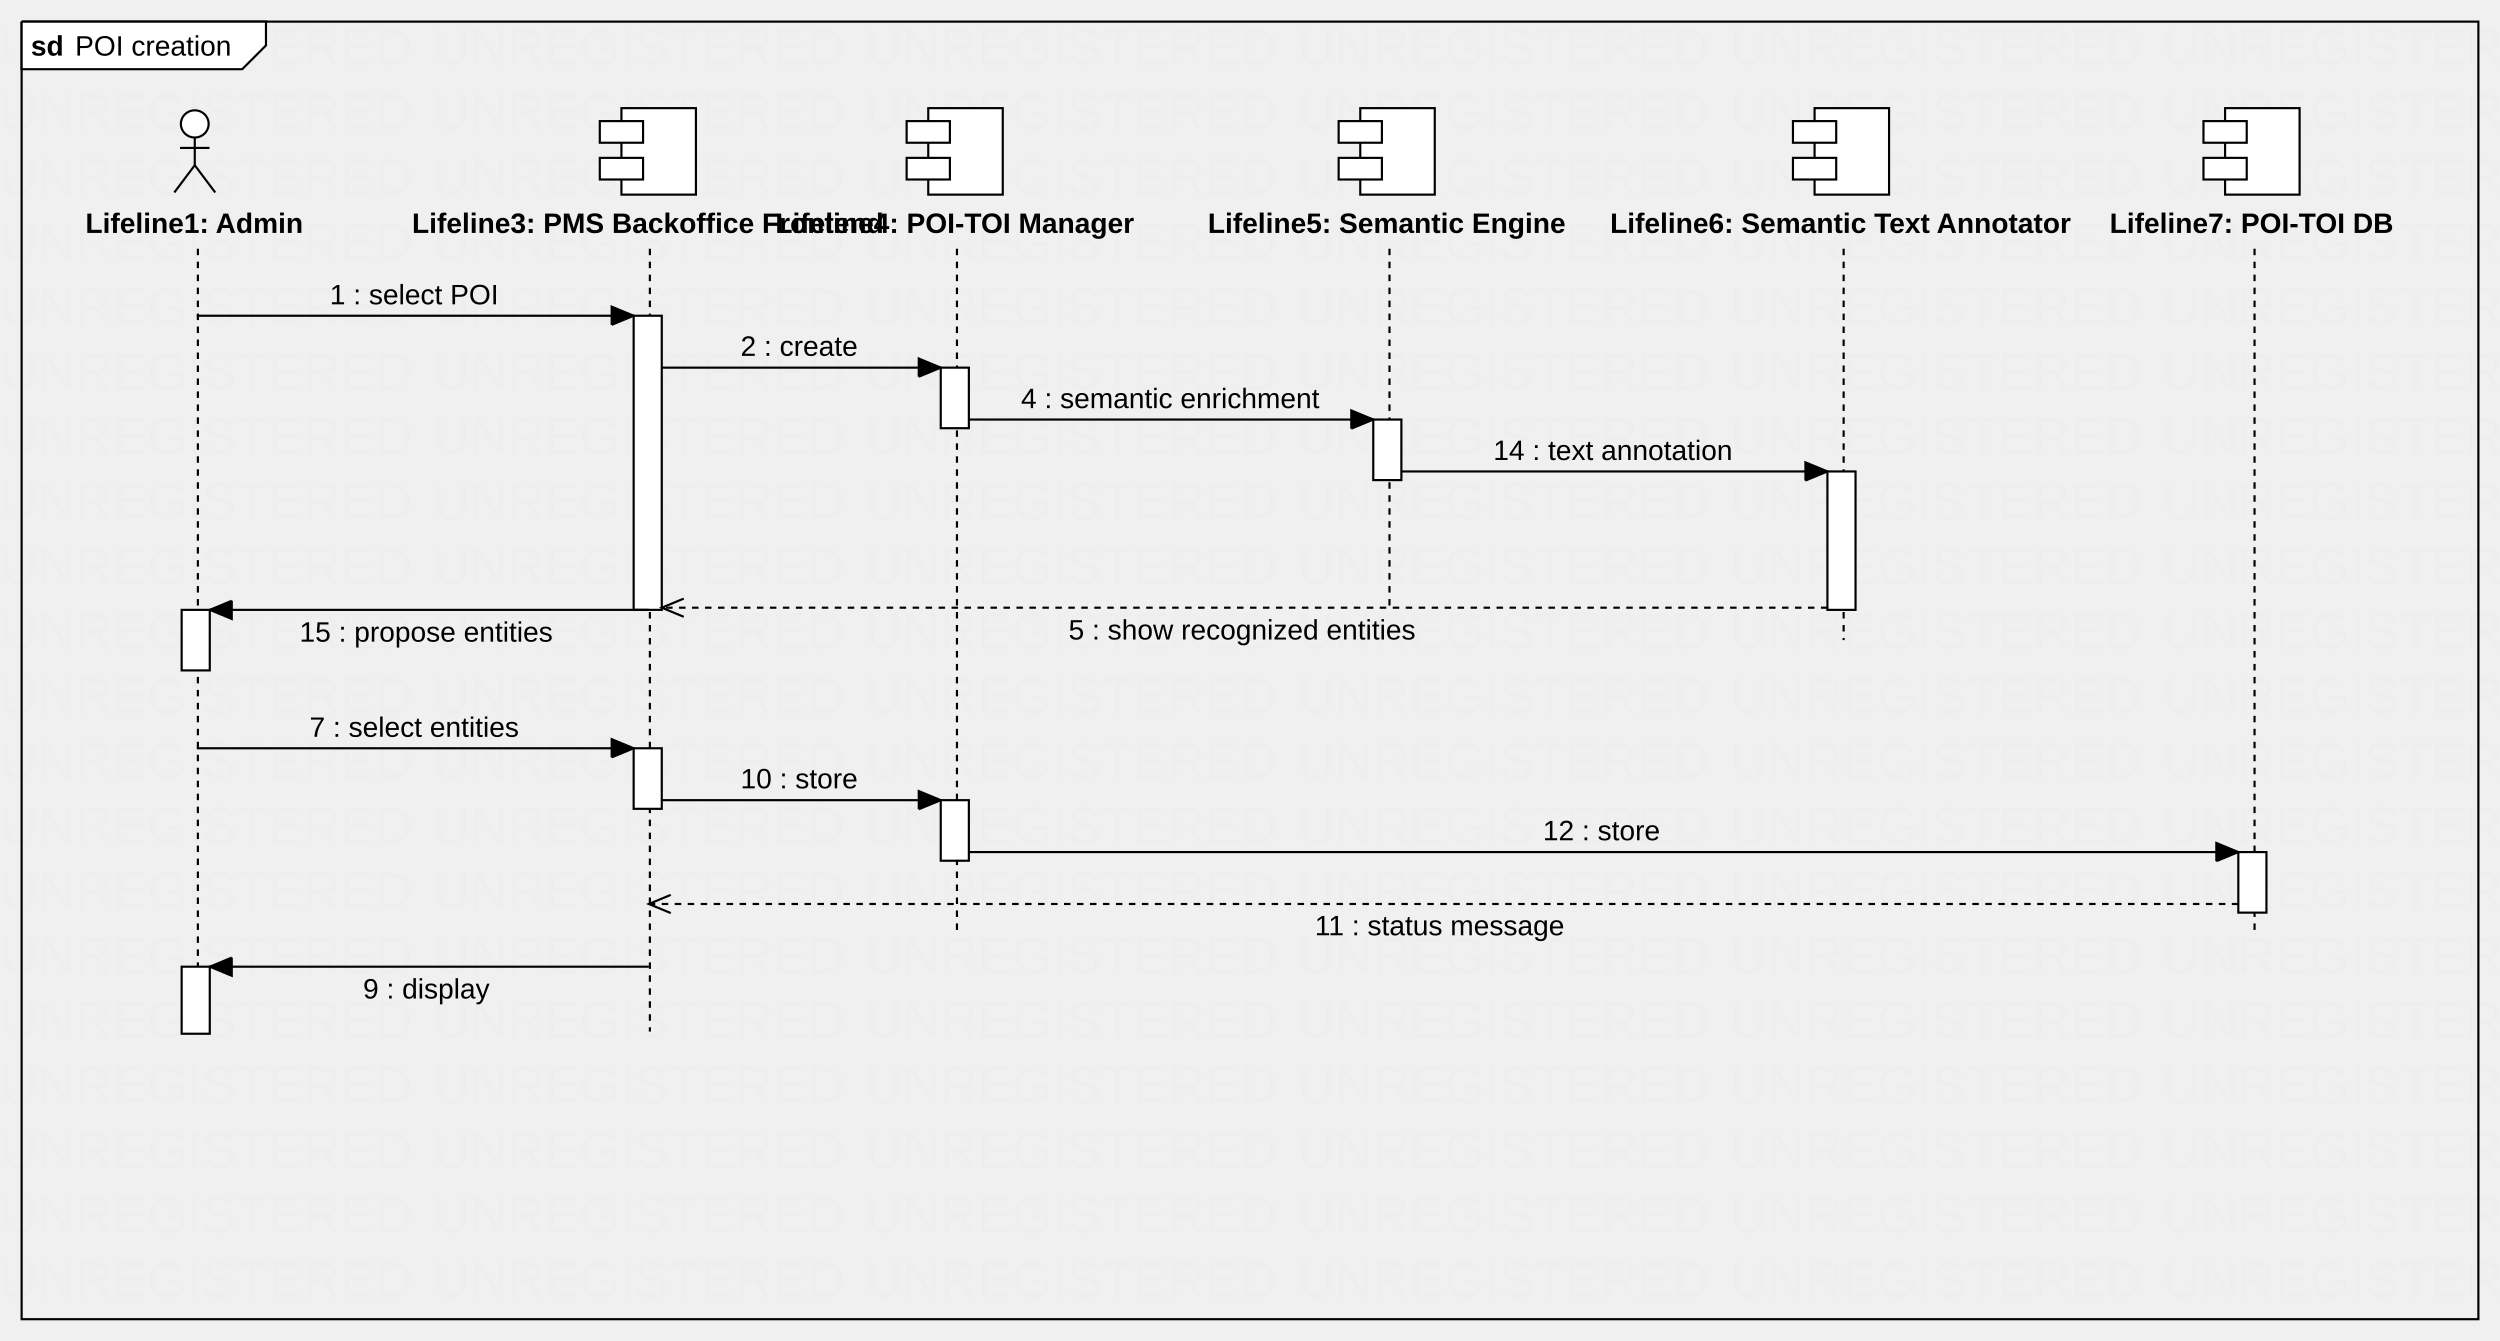
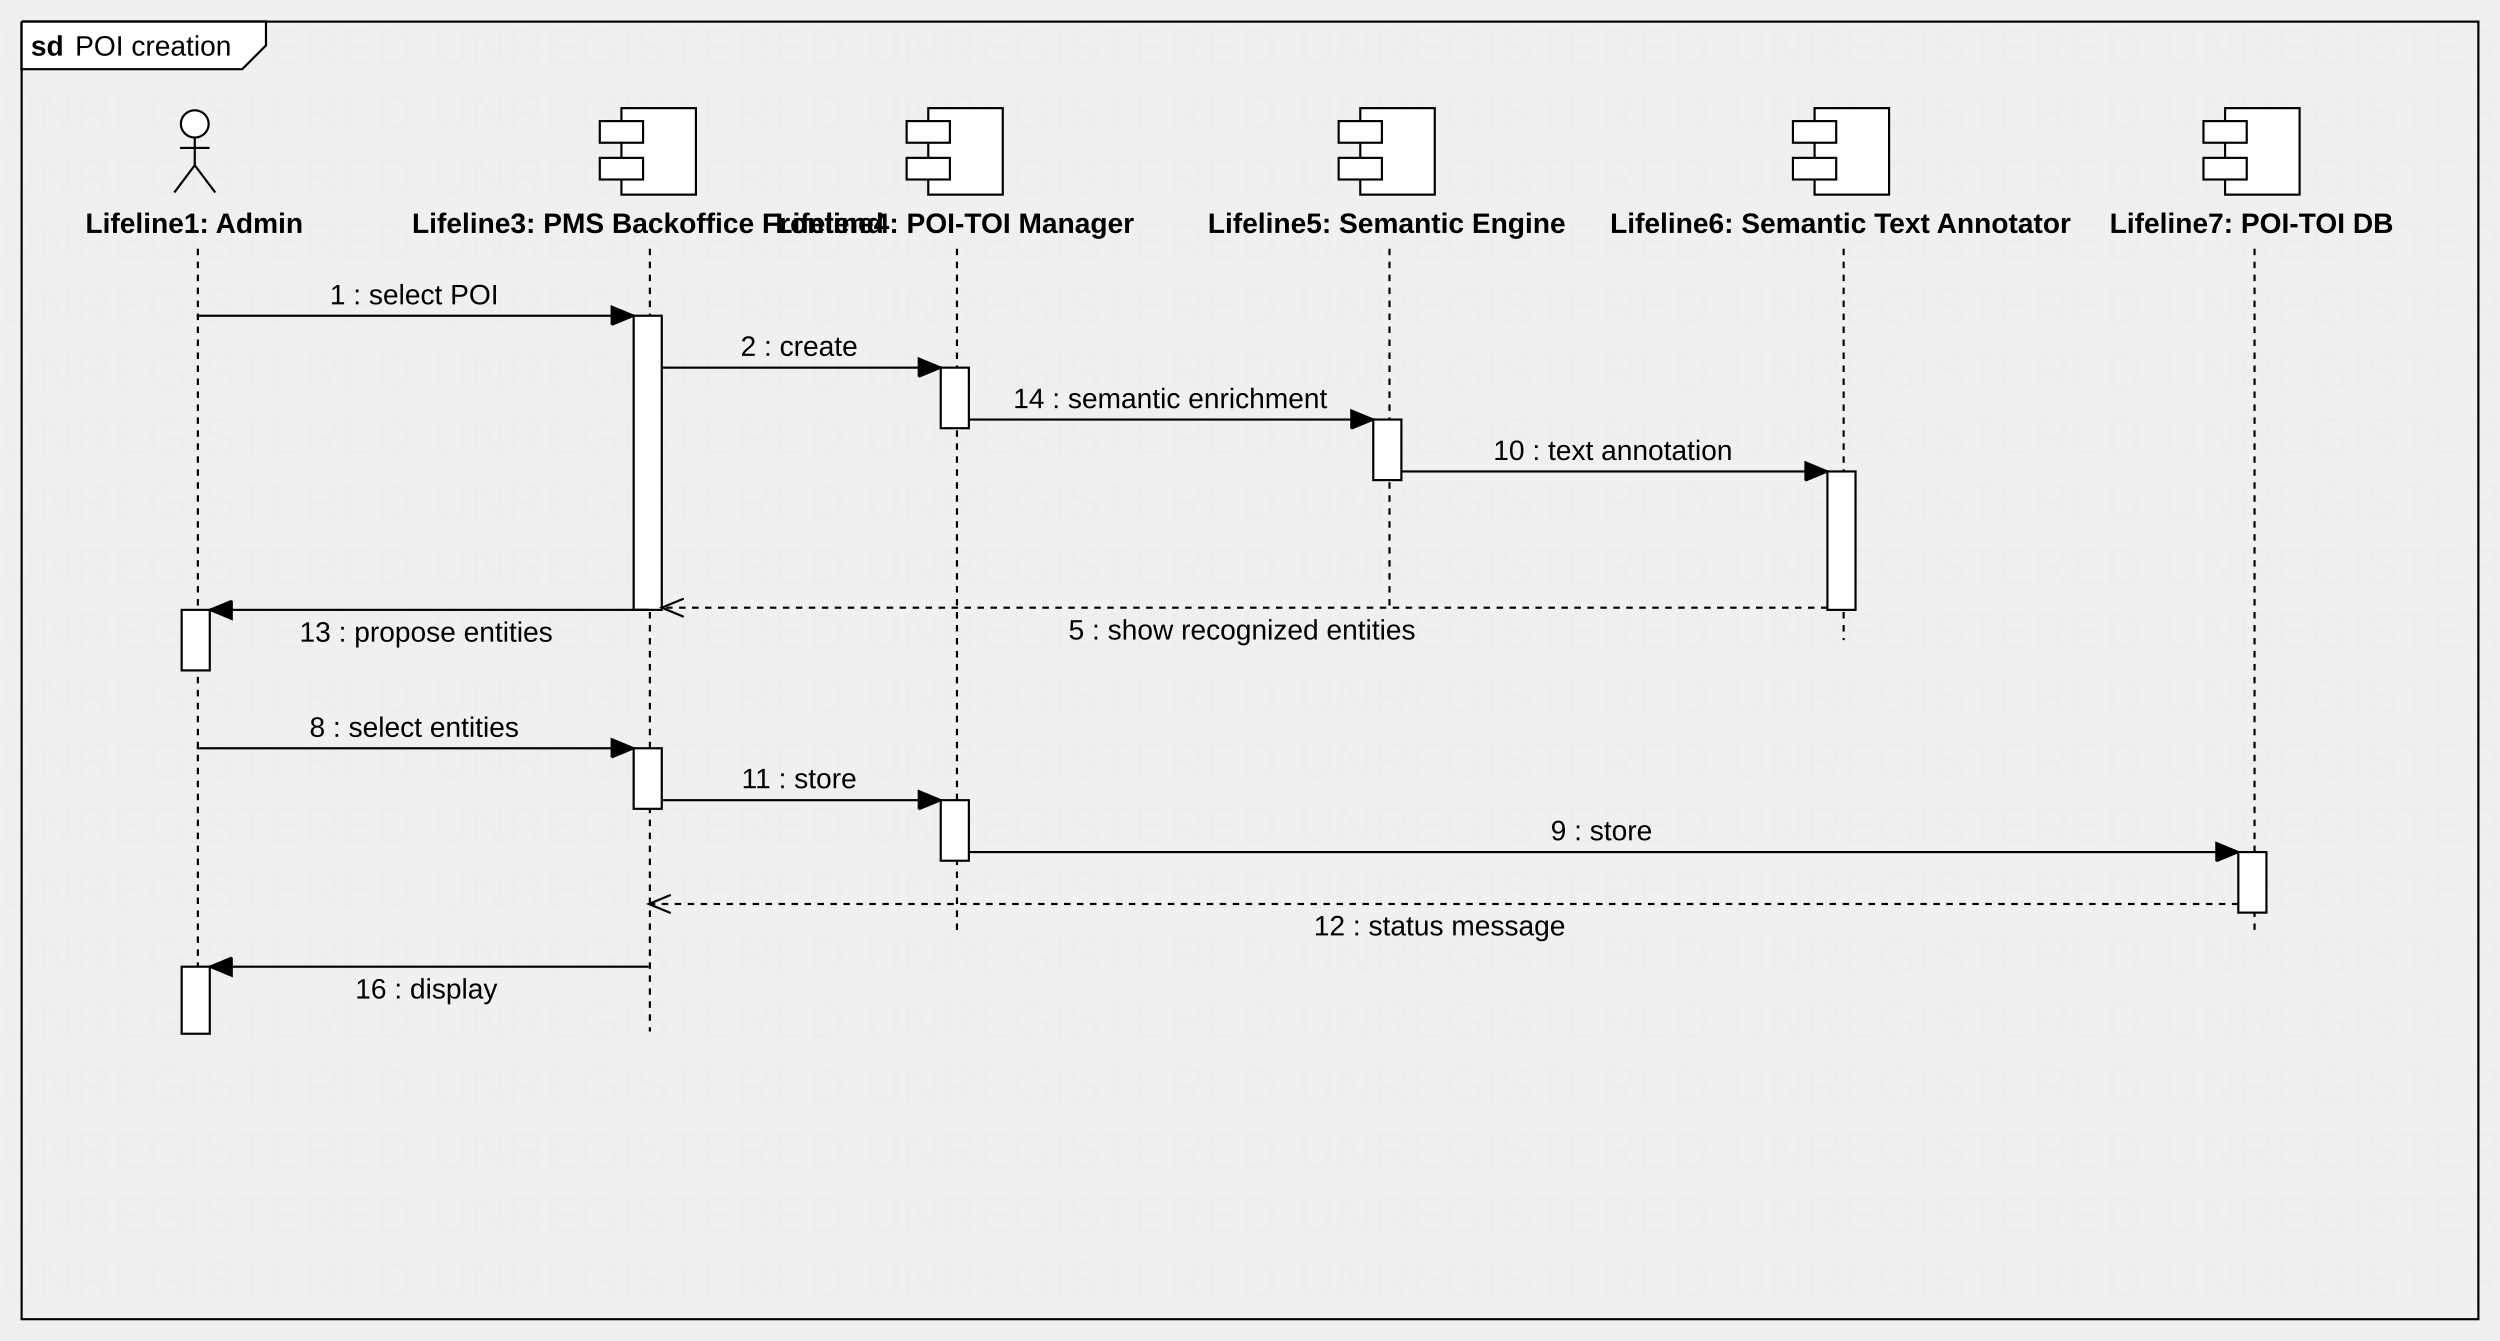
<svg xmlns="http://www.w3.org/2000/svg" version="1.1" width="1156" height="620">
  <defs />
  <g>
    <text fill="#eeeeee" stroke="none" font-family="Arial" font-size="24px" font-style="normal" font-weight="normal" text-decoration="none" x="0" y="0">UNREGISTERED</text>
    <text fill="#eeeeee" stroke="none" font-family="Arial" font-size="24px" font-style="normal" font-weight="normal" text-decoration="none" x="0" y="30">UNREGISTERED</text>
    <text fill="#eeeeee" stroke="none" font-family="Arial" font-size="24px" font-style="normal" font-weight="normal" text-decoration="none" x="0" y="60">UNREGISTERED</text>
    <text fill="#eeeeee" stroke="none" font-family="Arial" font-size="24px" font-style="normal" font-weight="normal" text-decoration="none" x="0" y="90">UNREGISTERED</text>
    <text fill="#eeeeee" stroke="none" font-family="Arial" font-size="24px" font-style="normal" font-weight="normal" text-decoration="none" x="0" y="120">UNREGISTERED</text>
    <text fill="#eeeeee" stroke="none" font-family="Arial" font-size="24px" font-style="normal" font-weight="normal" text-decoration="none" x="0" y="150">UNREGISTERED</text>
    <text fill="#eeeeee" stroke="none" font-family="Arial" font-size="24px" font-style="normal" font-weight="normal" text-decoration="none" x="0" y="180">UNREGISTERED</text>
    <text fill="#eeeeee" stroke="none" font-family="Arial" font-size="24px" font-style="normal" font-weight="normal" text-decoration="none" x="0" y="210">UNREGISTERED</text>
    <text fill="#eeeeee" stroke="none" font-family="Arial" font-size="24px" font-style="normal" font-weight="normal" text-decoration="none" x="0" y="240">UNREGISTERED</text>
    <text fill="#eeeeee" stroke="none" font-family="Arial" font-size="24px" font-style="normal" font-weight="normal" text-decoration="none" x="0" y="270">UNREGISTERED</text>
    <text fill="#eeeeee" stroke="none" font-family="Arial" font-size="24px" font-style="normal" font-weight="normal" text-decoration="none" x="0" y="300">UNREGISTERED</text>
    <text fill="#eeeeee" stroke="none" font-family="Arial" font-size="24px" font-style="normal" font-weight="normal" text-decoration="none" x="0" y="330">UNREGISTERED</text>
    <text fill="#eeeeee" stroke="none" font-family="Arial" font-size="24px" font-style="normal" font-weight="normal" text-decoration="none" x="0" y="360">UNREGISTERED</text>
    <text fill="#eeeeee" stroke="none" font-family="Arial" font-size="24px" font-style="normal" font-weight="normal" text-decoration="none" x="0" y="390">UNREGISTERED</text>
    <text fill="#eeeeee" stroke="none" font-family="Arial" font-size="24px" font-style="normal" font-weight="normal" text-decoration="none" x="0" y="420">UNREGISTERED</text>
    <text fill="#eeeeee" stroke="none" font-family="Arial" font-size="24px" font-style="normal" font-weight="normal" text-decoration="none" x="0" y="450">UNREGISTERED</text>
    <text fill="#eeeeee" stroke="none" font-family="Arial" font-size="24px" font-style="normal" font-weight="normal" text-decoration="none" x="0" y="480">UNREGISTERED</text>
    <text fill="#eeeeee" stroke="none" font-family="Arial" font-size="24px" font-style="normal" font-weight="normal" text-decoration="none" x="0" y="510">UNREGISTERED</text>
    <text fill="#eeeeee" stroke="none" font-family="Arial" font-size="24px" font-style="normal" font-weight="normal" text-decoration="none" x="0" y="540">UNREGISTERED</text>
    <text fill="#eeeeee" stroke="none" font-family="Arial" font-size="24px" font-style="normal" font-weight="normal" text-decoration="none" x="0" y="570">UNREGISTERED</text>
    <text fill="#eeeeee" stroke="none" font-family="Arial" font-size="24px" font-style="normal" font-weight="normal" text-decoration="none" x="0" y="600">UNREGISTERED</text>
    <text fill="#eeeeee" stroke="none" font-family="Arial" font-size="24px" font-style="normal" font-weight="normal" text-decoration="none" x="200" y="0">UNREGISTERED</text>
    <text fill="#eeeeee" stroke="none" font-family="Arial" font-size="24px" font-style="normal" font-weight="normal" text-decoration="none" x="200" y="30">UNREGISTERED</text>
    <text fill="#eeeeee" stroke="none" font-family="Arial" font-size="24px" font-style="normal" font-weight="normal" text-decoration="none" x="200" y="60">UNREGISTERED</text>
    <text fill="#eeeeee" stroke="none" font-family="Arial" font-size="24px" font-style="normal" font-weight="normal" text-decoration="none" x="200" y="90">UNREGISTERED</text>
    <text fill="#eeeeee" stroke="none" font-family="Arial" font-size="24px" font-style="normal" font-weight="normal" text-decoration="none" x="200" y="120">UNREGISTERED</text>
    <text fill="#eeeeee" stroke="none" font-family="Arial" font-size="24px" font-style="normal" font-weight="normal" text-decoration="none" x="200" y="150">UNREGISTERED</text>
    <text fill="#eeeeee" stroke="none" font-family="Arial" font-size="24px" font-style="normal" font-weight="normal" text-decoration="none" x="200" y="180">UNREGISTERED</text>
    <text fill="#eeeeee" stroke="none" font-family="Arial" font-size="24px" font-style="normal" font-weight="normal" text-decoration="none" x="200" y="210">UNREGISTERED</text>
    <text fill="#eeeeee" stroke="none" font-family="Arial" font-size="24px" font-style="normal" font-weight="normal" text-decoration="none" x="200" y="240">UNREGISTERED</text>
    <text fill="#eeeeee" stroke="none" font-family="Arial" font-size="24px" font-style="normal" font-weight="normal" text-decoration="none" x="200" y="270">UNREGISTERED</text>
    <text fill="#eeeeee" stroke="none" font-family="Arial" font-size="24px" font-style="normal" font-weight="normal" text-decoration="none" x="200" y="300">UNREGISTERED</text>
    <text fill="#eeeeee" stroke="none" font-family="Arial" font-size="24px" font-style="normal" font-weight="normal" text-decoration="none" x="200" y="330">UNREGISTERED</text>
    <text fill="#eeeeee" stroke="none" font-family="Arial" font-size="24px" font-style="normal" font-weight="normal" text-decoration="none" x="200" y="360">UNREGISTERED</text>
    <text fill="#eeeeee" stroke="none" font-family="Arial" font-size="24px" font-style="normal" font-weight="normal" text-decoration="none" x="200" y="390">UNREGISTERED</text>
    <text fill="#eeeeee" stroke="none" font-family="Arial" font-size="24px" font-style="normal" font-weight="normal" text-decoration="none" x="200" y="420">UNREGISTERED</text>
    <text fill="#eeeeee" stroke="none" font-family="Arial" font-size="24px" font-style="normal" font-weight="normal" text-decoration="none" x="200" y="450">UNREGISTERED</text>
    <text fill="#eeeeee" stroke="none" font-family="Arial" font-size="24px" font-style="normal" font-weight="normal" text-decoration="none" x="200" y="480">UNREGISTERED</text>
    <text fill="#eeeeee" stroke="none" font-family="Arial" font-size="24px" font-style="normal" font-weight="normal" text-decoration="none" x="200" y="510">UNREGISTERED</text>
    <text fill="#eeeeee" stroke="none" font-family="Arial" font-size="24px" font-style="normal" font-weight="normal" text-decoration="none" x="200" y="540">UNREGISTERED</text>
    <text fill="#eeeeee" stroke="none" font-family="Arial" font-size="24px" font-style="normal" font-weight="normal" text-decoration="none" x="200" y="570">UNREGISTERED</text>
    <text fill="#eeeeee" stroke="none" font-family="Arial" font-size="24px" font-style="normal" font-weight="normal" text-decoration="none" x="200" y="600">UNREGISTERED</text>
    <text fill="#eeeeee" stroke="none" font-family="Arial" font-size="24px" font-style="normal" font-weight="normal" text-decoration="none" x="400" y="0">UNREGISTERED</text>
    <text fill="#eeeeee" stroke="none" font-family="Arial" font-size="24px" font-style="normal" font-weight="normal" text-decoration="none" x="400" y="30">UNREGISTERED</text>
    <text fill="#eeeeee" stroke="none" font-family="Arial" font-size="24px" font-style="normal" font-weight="normal" text-decoration="none" x="400" y="60">UNREGISTERED</text>
    <text fill="#eeeeee" stroke="none" font-family="Arial" font-size="24px" font-style="normal" font-weight="normal" text-decoration="none" x="400" y="90">UNREGISTERED</text>
    <text fill="#eeeeee" stroke="none" font-family="Arial" font-size="24px" font-style="normal" font-weight="normal" text-decoration="none" x="400" y="120">UNREGISTERED</text>
    <text fill="#eeeeee" stroke="none" font-family="Arial" font-size="24px" font-style="normal" font-weight="normal" text-decoration="none" x="400" y="150">UNREGISTERED</text>
    <text fill="#eeeeee" stroke="none" font-family="Arial" font-size="24px" font-style="normal" font-weight="normal" text-decoration="none" x="400" y="180">UNREGISTERED</text>
    <text fill="#eeeeee" stroke="none" font-family="Arial" font-size="24px" font-style="normal" font-weight="normal" text-decoration="none" x="400" y="210">UNREGISTERED</text>
    <text fill="#eeeeee" stroke="none" font-family="Arial" font-size="24px" font-style="normal" font-weight="normal" text-decoration="none" x="400" y="240">UNREGISTERED</text>
    <text fill="#eeeeee" stroke="none" font-family="Arial" font-size="24px" font-style="normal" font-weight="normal" text-decoration="none" x="400" y="270">UNREGISTERED</text>
    <text fill="#eeeeee" stroke="none" font-family="Arial" font-size="24px" font-style="normal" font-weight="normal" text-decoration="none" x="400" y="300">UNREGISTERED</text>
    <text fill="#eeeeee" stroke="none" font-family="Arial" font-size="24px" font-style="normal" font-weight="normal" text-decoration="none" x="400" y="330">UNREGISTERED</text>
    <text fill="#eeeeee" stroke="none" font-family="Arial" font-size="24px" font-style="normal" font-weight="normal" text-decoration="none" x="400" y="360">UNREGISTERED</text>
    <text fill="#eeeeee" stroke="none" font-family="Arial" font-size="24px" font-style="normal" font-weight="normal" text-decoration="none" x="400" y="390">UNREGISTERED</text>
    <text fill="#eeeeee" stroke="none" font-family="Arial" font-size="24px" font-style="normal" font-weight="normal" text-decoration="none" x="400" y="420">UNREGISTERED</text>
    <text fill="#eeeeee" stroke="none" font-family="Arial" font-size="24px" font-style="normal" font-weight="normal" text-decoration="none" x="400" y="450">UNREGISTERED</text>
    <text fill="#eeeeee" stroke="none" font-family="Arial" font-size="24px" font-style="normal" font-weight="normal" text-decoration="none" x="400" y="480">UNREGISTERED</text>
    <text fill="#eeeeee" stroke="none" font-family="Arial" font-size="24px" font-style="normal" font-weight="normal" text-decoration="none" x="400" y="510">UNREGISTERED</text>
    <text fill="#eeeeee" stroke="none" font-family="Arial" font-size="24px" font-style="normal" font-weight="normal" text-decoration="none" x="400" y="540">UNREGISTERED</text>
    <text fill="#eeeeee" stroke="none" font-family="Arial" font-size="24px" font-style="normal" font-weight="normal" text-decoration="none" x="400" y="570">UNREGISTERED</text>
    <text fill="#eeeeee" stroke="none" font-family="Arial" font-size="24px" font-style="normal" font-weight="normal" text-decoration="none" x="400" y="600">UNREGISTERED</text>
    <text fill="#eeeeee" stroke="none" font-family="Arial" font-size="24px" font-style="normal" font-weight="normal" text-decoration="none" x="600" y="0">UNREGISTERED</text>
    <text fill="#eeeeee" stroke="none" font-family="Arial" font-size="24px" font-style="normal" font-weight="normal" text-decoration="none" x="600" y="30">UNREGISTERED</text>
    <text fill="#eeeeee" stroke="none" font-family="Arial" font-size="24px" font-style="normal" font-weight="normal" text-decoration="none" x="600" y="60">UNREGISTERED</text>
    <text fill="#eeeeee" stroke="none" font-family="Arial" font-size="24px" font-style="normal" font-weight="normal" text-decoration="none" x="600" y="90">UNREGISTERED</text>
    <text fill="#eeeeee" stroke="none" font-family="Arial" font-size="24px" font-style="normal" font-weight="normal" text-decoration="none" x="600" y="120">UNREGISTERED</text>
    <text fill="#eeeeee" stroke="none" font-family="Arial" font-size="24px" font-style="normal" font-weight="normal" text-decoration="none" x="600" y="150">UNREGISTERED</text>
    <text fill="#eeeeee" stroke="none" font-family="Arial" font-size="24px" font-style="normal" font-weight="normal" text-decoration="none" x="600" y="180">UNREGISTERED</text>
    <text fill="#eeeeee" stroke="none" font-family="Arial" font-size="24px" font-style="normal" font-weight="normal" text-decoration="none" x="600" y="210">UNREGISTERED</text>
    <text fill="#eeeeee" stroke="none" font-family="Arial" font-size="24px" font-style="normal" font-weight="normal" text-decoration="none" x="600" y="240">UNREGISTERED</text>
    <text fill="#eeeeee" stroke="none" font-family="Arial" font-size="24px" font-style="normal" font-weight="normal" text-decoration="none" x="600" y="270">UNREGISTERED</text>
    <text fill="#eeeeee" stroke="none" font-family="Arial" font-size="24px" font-style="normal" font-weight="normal" text-decoration="none" x="600" y="300">UNREGISTERED</text>
    <text fill="#eeeeee" stroke="none" font-family="Arial" font-size="24px" font-style="normal" font-weight="normal" text-decoration="none" x="600" y="330">UNREGISTERED</text>
    <text fill="#eeeeee" stroke="none" font-family="Arial" font-size="24px" font-style="normal" font-weight="normal" text-decoration="none" x="600" y="360">UNREGISTERED</text>
    <text fill="#eeeeee" stroke="none" font-family="Arial" font-size="24px" font-style="normal" font-weight="normal" text-decoration="none" x="600" y="390">UNREGISTERED</text>
    <text fill="#eeeeee" stroke="none" font-family="Arial" font-size="24px" font-style="normal" font-weight="normal" text-decoration="none" x="600" y="420">UNREGISTERED</text>
    <text fill="#eeeeee" stroke="none" font-family="Arial" font-size="24px" font-style="normal" font-weight="normal" text-decoration="none" x="600" y="450">UNREGISTERED</text>
    <text fill="#eeeeee" stroke="none" font-family="Arial" font-size="24px" font-style="normal" font-weight="normal" text-decoration="none" x="600" y="480">UNREGISTERED</text>
    <text fill="#eeeeee" stroke="none" font-family="Arial" font-size="24px" font-style="normal" font-weight="normal" text-decoration="none" x="600" y="510">UNREGISTERED</text>
    <text fill="#eeeeee" stroke="none" font-family="Arial" font-size="24px" font-style="normal" font-weight="normal" text-decoration="none" x="600" y="540">UNREGISTERED</text>
    <text fill="#eeeeee" stroke="none" font-family="Arial" font-size="24px" font-style="normal" font-weight="normal" text-decoration="none" x="600" y="570">UNREGISTERED</text>
    <text fill="#eeeeee" stroke="none" font-family="Arial" font-size="24px" font-style="normal" font-weight="normal" text-decoration="none" x="600" y="600">UNREGISTERED</text>
    <text fill="#eeeeee" stroke="none" font-family="Arial" font-size="24px" font-style="normal" font-weight="normal" text-decoration="none" x="800" y="0">UNREGISTERED</text>
    <text fill="#eeeeee" stroke="none" font-family="Arial" font-size="24px" font-style="normal" font-weight="normal" text-decoration="none" x="800" y="30">UNREGISTERED</text>
    <text fill="#eeeeee" stroke="none" font-family="Arial" font-size="24px" font-style="normal" font-weight="normal" text-decoration="none" x="800" y="60">UNREGISTERED</text>
    <text fill="#eeeeee" stroke="none" font-family="Arial" font-size="24px" font-style="normal" font-weight="normal" text-decoration="none" x="800" y="90">UNREGISTERED</text>
    <text fill="#eeeeee" stroke="none" font-family="Arial" font-size="24px" font-style="normal" font-weight="normal" text-decoration="none" x="800" y="120">UNREGISTERED</text>
    <text fill="#eeeeee" stroke="none" font-family="Arial" font-size="24px" font-style="normal" font-weight="normal" text-decoration="none" x="800" y="150">UNREGISTERED</text>
    <text fill="#eeeeee" stroke="none" font-family="Arial" font-size="24px" font-style="normal" font-weight="normal" text-decoration="none" x="800" y="180">UNREGISTERED</text>
    <text fill="#eeeeee" stroke="none" font-family="Arial" font-size="24px" font-style="normal" font-weight="normal" text-decoration="none" x="800" y="210">UNREGISTERED</text>
    <text fill="#eeeeee" stroke="none" font-family="Arial" font-size="24px" font-style="normal" font-weight="normal" text-decoration="none" x="800" y="240">UNREGISTERED</text>
    <text fill="#eeeeee" stroke="none" font-family="Arial" font-size="24px" font-style="normal" font-weight="normal" text-decoration="none" x="800" y="270">UNREGISTERED</text>
    <text fill="#eeeeee" stroke="none" font-family="Arial" font-size="24px" font-style="normal" font-weight="normal" text-decoration="none" x="800" y="300">UNREGISTERED</text>
    <text fill="#eeeeee" stroke="none" font-family="Arial" font-size="24px" font-style="normal" font-weight="normal" text-decoration="none" x="800" y="330">UNREGISTERED</text>
    <text fill="#eeeeee" stroke="none" font-family="Arial" font-size="24px" font-style="normal" font-weight="normal" text-decoration="none" x="800" y="360">UNREGISTERED</text>
    <text fill="#eeeeee" stroke="none" font-family="Arial" font-size="24px" font-style="normal" font-weight="normal" text-decoration="none" x="800" y="390">UNREGISTERED</text>
    <text fill="#eeeeee" stroke="none" font-family="Arial" font-size="24px" font-style="normal" font-weight="normal" text-decoration="none" x="800" y="420">UNREGISTERED</text>
    <text fill="#eeeeee" stroke="none" font-family="Arial" font-size="24px" font-style="normal" font-weight="normal" text-decoration="none" x="800" y="450">UNREGISTERED</text>
    <text fill="#eeeeee" stroke="none" font-family="Arial" font-size="24px" font-style="normal" font-weight="normal" text-decoration="none" x="800" y="480">UNREGISTERED</text>
    <text fill="#eeeeee" stroke="none" font-family="Arial" font-size="24px" font-style="normal" font-weight="normal" text-decoration="none" x="800" y="510">UNREGISTERED</text>
    <text fill="#eeeeee" stroke="none" font-family="Arial" font-size="24px" font-style="normal" font-weight="normal" text-decoration="none" x="800" y="540">UNREGISTERED</text>
    <text fill="#eeeeee" stroke="none" font-family="Arial" font-size="24px" font-style="normal" font-weight="normal" text-decoration="none" x="800" y="570">UNREGISTERED</text>
    <text fill="#eeeeee" stroke="none" font-family="Arial" font-size="24px" font-style="normal" font-weight="normal" text-decoration="none" x="800" y="600">UNREGISTERED</text>
    <text fill="#eeeeee" stroke="none" font-family="Arial" font-size="24px" font-style="normal" font-weight="normal" text-decoration="none" x="1000" y="0">UNREGISTERED</text>
    <text fill="#eeeeee" stroke="none" font-family="Arial" font-size="24px" font-style="normal" font-weight="normal" text-decoration="none" x="1000" y="30">UNREGISTERED</text>
    <text fill="#eeeeee" stroke="none" font-family="Arial" font-size="24px" font-style="normal" font-weight="normal" text-decoration="none" x="1000" y="60">UNREGISTERED</text>
    <text fill="#eeeeee" stroke="none" font-family="Arial" font-size="24px" font-style="normal" font-weight="normal" text-decoration="none" x="1000" y="90">UNREGISTERED</text>
    <text fill="#eeeeee" stroke="none" font-family="Arial" font-size="24px" font-style="normal" font-weight="normal" text-decoration="none" x="1000" y="120">UNREGISTERED</text>
    <text fill="#eeeeee" stroke="none" font-family="Arial" font-size="24px" font-style="normal" font-weight="normal" text-decoration="none" x="1000" y="150">UNREGISTERED</text>
    <text fill="#eeeeee" stroke="none" font-family="Arial" font-size="24px" font-style="normal" font-weight="normal" text-decoration="none" x="1000" y="180">UNREGISTERED</text>
    <text fill="#eeeeee" stroke="none" font-family="Arial" font-size="24px" font-style="normal" font-weight="normal" text-decoration="none" x="1000" y="210">UNREGISTERED</text>
    <text fill="#eeeeee" stroke="none" font-family="Arial" font-size="24px" font-style="normal" font-weight="normal" text-decoration="none" x="1000" y="240">UNREGISTERED</text>
    <text fill="#eeeeee" stroke="none" font-family="Arial" font-size="24px" font-style="normal" font-weight="normal" text-decoration="none" x="1000" y="270">UNREGISTERED</text>
    <text fill="#eeeeee" stroke="none" font-family="Arial" font-size="24px" font-style="normal" font-weight="normal" text-decoration="none" x="1000" y="300">UNREGISTERED</text>
    <text fill="#eeeeee" stroke="none" font-family="Arial" font-size="24px" font-style="normal" font-weight="normal" text-decoration="none" x="1000" y="330">UNREGISTERED</text>
    <text fill="#eeeeee" stroke="none" font-family="Arial" font-size="24px" font-style="normal" font-weight="normal" text-decoration="none" x="1000" y="360">UNREGISTERED</text>
    <text fill="#eeeeee" stroke="none" font-family="Arial" font-size="24px" font-style="normal" font-weight="normal" text-decoration="none" x="1000" y="390">UNREGISTERED</text>
    <text fill="#eeeeee" stroke="none" font-family="Arial" font-size="24px" font-style="normal" font-weight="normal" text-decoration="none" x="1000" y="420">UNREGISTERED</text>
    <text fill="#eeeeee" stroke="none" font-family="Arial" font-size="24px" font-style="normal" font-weight="normal" text-decoration="none" x="1000" y="450">UNREGISTERED</text>
    <text fill="#eeeeee" stroke="none" font-family="Arial" font-size="24px" font-style="normal" font-weight="normal" text-decoration="none" x="1000" y="480">UNREGISTERED</text>
    <text fill="#eeeeee" stroke="none" font-family="Arial" font-size="24px" font-style="normal" font-weight="normal" text-decoration="none" x="1000" y="510">UNREGISTERED</text>
    <text fill="#eeeeee" stroke="none" font-family="Arial" font-size="24px" font-style="normal" font-weight="normal" text-decoration="none" x="1000" y="540">UNREGISTERED</text>
    <text fill="#eeeeee" stroke="none" font-family="Arial" font-size="24px" font-style="normal" font-weight="normal" text-decoration="none" x="1000" y="570">UNREGISTERED</text>
    <text fill="#eeeeee" stroke="none" font-family="Arial" font-size="24px" font-style="normal" font-weight="normal" text-decoration="none" x="1000" y="600">UNREGISTERED</text>
    <g transform="translate(2,10) scale(1,1)">
      <path fill="none" stroke="#000000" d="M 8 0 L 1144 0 L 1144 600 L 8 600 L 8 0" stroke-miterlimit="10" />
    </g>
    <g transform="translate(2,10) scale(1,1)">
      <path fill="#ffffff" stroke="none" d="M 8 0 L 8 22 L 109.985 22 L 120.985 11 L 120.985 0 L 8 0" />
    </g>
    <g transform="translate(2,10) scale(1,1)">
      <path fill="none" stroke="#000000" d="M 8 0 L 8 22 L 109.985 22 L 120.985 11 L 120.985 0 L 8 0 L 8 0" stroke-miterlimit="10" />
    </g>
    <g transform="translate(2,10) scale(1,1)">
      <g>
        <path fill="none" stroke="none" />
        <text fill="#000000" stroke="none" font-family="Arial" font-size="13px" font-style="normal" font-weight="normal" text-decoration="none" x="32.73" y="15.71">POI creation</text>
      </g>
    </g>
    <g transform="translate(2,10) scale(1,1)">
      <g>
        <path fill="none" stroke="none" />
        <text fill="#000000" stroke="none" font-family="Arial" font-size="13px" font-style="normal" font-weight="bold" text-decoration="none" x="12.28" y="15.71">sd</text>
      </g>
    </g>
    <g transform="translate(2,10) scale(1,1)">
      <path fill="#ffffff" stroke="none" d="M 81.63 47.3 C 81.63 43.821 84.508 41 88.059 41 C 91.61 41 94.488 43.821 94.488 47.3 C 94.488 50.779 91.61 53.6 88.059 53.6 C 84.508 53.6 81.63 50.779 81.63 47.3 Z" />
    </g>
    <g transform="translate(2,10) scale(1,1)">
      <path fill="none" stroke="#000000" d="M 81.63 47.3 C 81.63 43.821 84.508 41 88.059 41 C 91.61 41 94.488 43.821 94.488 47.3 C 94.488 50.779 91.61 53.6 88.059 53.6 C 84.508 53.6 81.63 50.779 81.63 47.3 Z" stroke-miterlimit="10" />
    </g>
    <g transform="translate(2,10) scale(1,1)">
      <path fill="none" stroke="#000000" d="M 88.059 53.6 L 88.059 66.4" stroke-miterlimit="10" />
    </g>
    <g transform="translate(2,10) scale(1,1)">
      <path fill="none" stroke="#000000" d="M 81.252 58.4 L 94.866 58.4" stroke-miterlimit="10" />
    </g>
    <g transform="translate(2,10) scale(1,1)">
      <path fill="none" stroke="#000000" d="M 88.059 66.4 L 78.605 79" stroke-miterlimit="10" />
    </g>
    <g transform="translate(2,10) scale(1,1)">
      <path fill="none" stroke="#000000" d="M 88.059 66.4 L 97.514 79" stroke-miterlimit="10" />
    </g>
    <g transform="translate(2,10) scale(1,1)">
      <g>
        <path fill="none" stroke="none" />
        <text fill="#000000" stroke="none" font-family="Arial" font-size="13px" font-style="normal" font-weight="bold" text-decoration="none" x="37.5" y="97.71">Lifeline1: Admin</text>
      </g>
    </g>
    <g transform="translate(2,10) scale(1,1)">
      <path fill="none" stroke="#000000" d="M 89.5 105 L 89.5 467" stroke-miterlimit="10" stroke-dasharray="3" />
    </g>
    <g transform="translate(2,10) scale(1,1)">
      <rect fill="#ffffff" stroke="none" x="285.35" y="40" width="34.444" height="40" />
    </g>
    <g transform="translate(2,10) scale(1,1)">
      <path fill="none" stroke="#000000" d="M 285.35 40 L 319.794 40 L 319.794 80 L 285.35 80 L 285.35 40 Z Z" stroke-miterlimit="10" />
    </g>
    <g transform="translate(2,10) scale(1,1)">
      <rect fill="#ffffff" stroke="none" x="275.35" y="46" width="20" height="10" />
    </g>
    <g transform="translate(2,10) scale(1,1)">
      <path fill="none" stroke="#000000" d="M 275.35 46 L 295.35 46 L 295.35 56 L 275.35 56 L 275.35 46 Z Z" stroke-miterlimit="10" />
    </g>
    <g transform="translate(2,10) scale(1,1)">
      <rect fill="#ffffff" stroke="none" x="275.35" y="63" width="20" height="10" />
    </g>
    <g transform="translate(2,10) scale(1,1)">
      <path fill="none" stroke="#000000" d="M 275.35 63 L 295.35 63 L 295.35 73 L 275.35 73 L 275.35 63 Z Z" stroke-miterlimit="10" />
    </g>
    <g transform="translate(2,10) scale(1,1)">
      <g>
        <path fill="none" stroke="none" />
        <text fill="#000000" stroke="none" font-family="Arial" font-size="13px" font-style="normal" font-weight="bold" text-decoration="none" x="188.5" y="97.71">Lifeline3: PMS Backoffice Frontend</text>
      </g>
    </g>
    <g transform="translate(2,10) scale(1,1)">
      <path fill="none" stroke="#000000" d="M 298.5 105 L 298.5 467" stroke-miterlimit="10" stroke-dasharray="3" />
    </g>
    <g transform="translate(2,10) scale(1,1)">
      <rect fill="#ffffff" stroke="none" x="427.229" y="40" width="34.444" height="40" />
    </g>
    <g transform="translate(2,10) scale(1,1)">
      <path fill="none" stroke="#000000" d="M 427.229 40 L 461.673 40 L 461.673 80 L 427.229 80 L 427.229 40 Z Z" stroke-miterlimit="10" />
    </g>
    <g transform="translate(2,10) scale(1,1)">
      <rect fill="#ffffff" stroke="none" x="417.229" y="46" width="20" height="10" />
    </g>
    <g transform="translate(2,10) scale(1,1)">
      <path fill="none" stroke="#000000" d="M 417.229 46 L 437.229 46 L 437.229 56 L 417.229 56 L 417.229 46 Z Z" stroke-miterlimit="10" />
    </g>
    <g transform="translate(2,10) scale(1,1)">
      <rect fill="#ffffff" stroke="none" x="417.229" y="63" width="20" height="10" />
    </g>
    <g transform="translate(2,10) scale(1,1)">
      <path fill="none" stroke="#000000" d="M 417.229 63 L 437.229 63 L 437.229 73 L 417.229 73 L 417.229 63 Z Z" stroke-miterlimit="10" />
    </g>
    <g transform="translate(2,10) scale(1,1)">
      <g>
        <path fill="none" stroke="none" />
        <text fill="#000000" stroke="none" font-family="Arial" font-size="13px" font-style="normal" font-weight="bold" text-decoration="none" x="356.5" y="97.71">Lifeline4: POI-TOI Manager</text>
      </g>
    </g>
    <g transform="translate(2,10) scale(1,1)">
      <path fill="none" stroke="#000000" d="M 440.5 105 L 440.5 423" stroke-miterlimit="10" stroke-dasharray="3" />
    </g>
    <g transform="translate(2,10) scale(1,1)">
      <rect fill="#ffffff" stroke="none" x="626.991" y="40" width="34.444" height="40" />
    </g>
    <g transform="translate(2,10) scale(1,1)">
      <path fill="none" stroke="#000000" d="M 626.991 40 L 661.435 40 L 661.435 80 L 626.991 80 L 626.991 40 Z Z" stroke-miterlimit="10" />
    </g>
    <g transform="translate(2,10) scale(1,1)">
      <rect fill="#ffffff" stroke="none" x="616.991" y="46" width="20" height="10" />
    </g>
    <g transform="translate(2,10) scale(1,1)">
      <path fill="none" stroke="#000000" d="M 616.991 46 L 636.991 46 L 636.991 56 L 616.991 56 L 616.991 46 Z Z" stroke-miterlimit="10" />
    </g>
    <g transform="translate(2,10) scale(1,1)">
      <rect fill="#ffffff" stroke="none" x="616.991" y="63" width="20" height="10" />
    </g>
    <g transform="translate(2,10) scale(1,1)">
      <path fill="none" stroke="#000000" d="M 616.991 63 L 636.991 63 L 636.991 73 L 616.991 73 L 616.991 63 Z Z" stroke-miterlimit="10" />
    </g>
    <g transform="translate(2,10) scale(1,1)">
      <g>
        <path fill="none" stroke="none" />
        <text fill="#000000" stroke="none" font-family="Arial" font-size="13px" font-style="normal" font-weight="bold" text-decoration="none" x="556.5" y="97.71">Lifeline5: Semantic Engine</text>
      </g>
    </g>
    <g transform="translate(2,10) scale(1,1)">
      <path fill="none" stroke="#000000" d="M 640.5 105 L 640.5 271" stroke-miterlimit="10" stroke-dasharray="3" />
    </g>
    <g transform="translate(2,10) scale(1,1)">
      <rect fill="#ffffff" stroke="none" x="837.061" y="40" width="34.444" height="40" />
    </g>
    <g transform="translate(2,10) scale(1,1)">
      <path fill="none" stroke="#000000" d="M 837.061 40 L 871.506 40 L 871.506 80 L 837.061 80 L 837.061 40 Z Z" stroke-miterlimit="10" />
    </g>
    <g transform="translate(2,10) scale(1,1)">
      <rect fill="#ffffff" stroke="none" x="827.061" y="46" width="20" height="10" />
    </g>
    <g transform="translate(2,10) scale(1,1)">
      <path fill="none" stroke="#000000" d="M 827.061 46 L 847.061 46 L 847.061 56 L 827.061 56 L 827.061 46 Z Z" stroke-miterlimit="10" />
    </g>
    <g transform="translate(2,10) scale(1,1)">
      <rect fill="#ffffff" stroke="none" x="827.061" y="63" width="20" height="10" />
    </g>
    <g transform="translate(2,10) scale(1,1)">
      <path fill="none" stroke="#000000" d="M 827.061 63 L 847.061 63 L 847.061 73 L 827.061 73 L 827.061 63 Z Z" stroke-miterlimit="10" />
    </g>
    <g transform="translate(2,10) scale(1,1)">
      <g>
        <path fill="none" stroke="none" />
        <text fill="#000000" stroke="none" font-family="Arial" font-size="13px" font-style="normal" font-weight="bold" text-decoration="none" x="742.5" y="97.71">Lifeline6: Semantic Text Annotator</text>
      </g>
    </g>
    <g transform="translate(2,10) scale(1,1)">
      <path fill="none" stroke="#000000" d="M 850.5 105 L 850.5 286" stroke-miterlimit="10" stroke-dasharray="3" />
    </g>
    <g transform="translate(2,10) scale(1,1)">
      <rect fill="#ffffff" stroke="none" x="1026.887" y="40" width="34.444" height="40" />
    </g>
    <g transform="translate(2,10) scale(1,1)">
      <path fill="none" stroke="#000000" d="M 1026.887 40 L 1061.332 40 L 1061.332 80 L 1026.887 80 L 1026.887 40 Z Z" stroke-miterlimit="10" />
    </g>
    <g transform="translate(2,10) scale(1,1)">
      <rect fill="#ffffff" stroke="none" x="1016.887" y="46" width="20" height="10" />
    </g>
    <g transform="translate(2,10) scale(1,1)">
      <path fill="none" stroke="#000000" d="M 1016.887 46 L 1036.887 46 L 1036.887 56 L 1016.887 56 L 1016.887 46 Z Z" stroke-miterlimit="10" />
    </g>
    <g transform="translate(2,10) scale(1,1)">
      <rect fill="#ffffff" stroke="none" x="1016.887" y="63" width="20" height="10" />
    </g>
    <g transform="translate(2,10) scale(1,1)">
      <path fill="none" stroke="#000000" d="M 1016.887 63 L 1036.887 63 L 1036.887 73 L 1016.887 73 L 1016.887 63 Z Z" stroke-miterlimit="10" />
    </g>
    <g transform="translate(2,10) scale(1,1)">
      <g>
        <path fill="none" stroke="none" />
        <text fill="#000000" stroke="none" font-family="Arial" font-size="13px" font-style="normal" font-weight="bold" text-decoration="none" x="973.5" y="97.71">Lifeline7: POI-TOI DB</text>
      </g>
    </g>
    <g transform="translate(2,10) scale(1,1)">
      <path fill="none" stroke="#000000" d="M 1040.5 105 L 1040.5 423" stroke-miterlimit="10" stroke-dasharray="3" />
    </g>
    <g transform="translate(2,10) scale(1,1)">
      <path fill="none" stroke="#000000" d="M 89 136 L 291 136" stroke-miterlimit="10" />
    </g>
    <g transform="translate(2,10) scale(1,1)">
      <path fill="#000000" stroke="none" d="M 280.837 140.21 L 291 136 L 280.837 131.79" />
    </g>
    <g transform="translate(2,10) scale(1,1)">
      <path fill="none" stroke="#000000" d="M 280.837 140.21 L 291 136 L 280.837 131.79 L 280.837 140.21" stroke-miterlimit="10" />
    </g>
    <g transform="translate(2,10) scale(1,1)">
      <g>
        <path fill="none" stroke="none" />
        <text fill="#000000" stroke="none" font-family="Arial" font-size="13px" font-style="normal" font-weight="normal" text-decoration="none" x="150.506" y="130.71">1 : select POI</text>
      </g>
    </g>
    <g transform="translate(2,10) scale(1,1)">
      <rect fill="#ffffff" stroke="none" x="291" y="136" width="13" height="136" />
    </g>
    <g transform="translate(2,10) scale(1,1)">
      <path fill="none" stroke="#000000" d="M 291 136 L 304 136 L 304 272 L 291 272 L 291 136 Z Z" stroke-miterlimit="10" />
    </g>
    <g transform="translate(2,10) scale(1,1)">
      <path fill="none" stroke="#000000" d="M 304 360 L 433 360" stroke-miterlimit="10" />
    </g>
    <g transform="translate(2,10) scale(1,1)">
      <path fill="#000000" stroke="none" d="M 422.837 364.21 L 433 360 L 422.837 355.79" />
    </g>
    <g transform="translate(2,10) scale(1,1)">
      <path fill="none" stroke="#000000" d="M 422.837 364.21 L 433 360 L 422.837 355.79 L 422.837 364.21" stroke-miterlimit="10" />
    </g>
    <g transform="translate(2,10) scale(1,1)">
      <g>
        <path fill="none" stroke="none" />
-         <text fill="#000000" stroke="none" font-family="Arial" font-size="13px" font-style="normal" font-weight="normal" text-decoration="none" x="340.424" y="354.539">10 : store</text>
+         <text fill="#000000" stroke="none" font-family="Arial" font-size="13px" font-style="normal" font-weight="normal" text-decoration="none" x="340.906" y="354.472">11 : store</text>
      </g>
    </g>
    <g transform="translate(2,10) scale(1,1)">
      <rect fill="#ffffff" stroke="none" x="433" y="360" width="13" height="28" />
    </g>
    <g transform="translate(2,10) scale(1,1)">
      <path fill="none" stroke="#000000" d="M 433 360 L 446 360 L 446 388 L 433 388 L 433 360 Z Z" stroke-miterlimit="10" />
    </g>
    <g transform="translate(2,10) scale(1,1)">
      <path fill="none" stroke="#000000" d="M 298 437 L 95 437" stroke-miterlimit="10" />
    </g>
    <g transform="translate(2,10) scale(1,1)">
      <path fill="#000000" stroke="none" d="M 105.163 432.79 L 95 437 L 105.163 441.21" />
    </g>
    <g transform="translate(2,10) scale(1,1)">
      <path fill="none" stroke="#000000" d="M 105.163 432.79 L 95 437 L 105.163 441.21 L 105.163 432.79" stroke-miterlimit="10" />
    </g>
    <g transform="translate(2,10) scale(1,1)">
      <g>
        <path fill="none" stroke="none" />
-         <text fill="#000000" stroke="none" font-family="Arial" font-size="13px" font-style="normal" font-weight="normal" text-decoration="none" x="165.871" y="451.71">9 : display</text>
+         <text fill="#000000" stroke="none" font-family="Arial" font-size="13px" font-style="normal" font-weight="normal" text-decoration="none" x="162.256" y="451.71">16 : display</text>
      </g>
    </g>
    <g transform="translate(2,10) scale(1,1)">
      <rect fill="#ffffff" stroke="none" x="82" y="437" width="13" height="31" />
    </g>
    <g transform="translate(2,10) scale(1,1)">
      <path fill="none" stroke="#000000" d="M 82 437 L 95 437 L 95 468 L 82 468 L 82 437 Z Z" stroke-miterlimit="10" />
    </g>
    <g transform="translate(2,10) scale(1,1)">
      <path fill="none" stroke="#000000" d="M 446 184 L 633 184" stroke-miterlimit="10" />
    </g>
    <g transform="translate(2,10) scale(1,1)">
      <path fill="#000000" stroke="none" d="M 622.837 188.21 L 633 184 L 622.837 179.79" />
    </g>
    <g transform="translate(2,10) scale(1,1)">
      <path fill="none" stroke="#000000" d="M 622.837 188.21 L 633 184 L 622.837 179.79 L 622.837 188.21" stroke-miterlimit="10" />
    </g>
    <g transform="translate(2,10) scale(1,1)">
      <g>
        <path fill="none" stroke="none" />
-         <text fill="#000000" stroke="none" font-family="Arial" font-size="13px" font-style="normal" font-weight="normal" text-decoration="none" x="470.115" y="178.71">4 : semantic enrichment</text>
+         <text fill="#000000" stroke="none" font-family="Arial" font-size="13px" font-style="normal" font-weight="normal" text-decoration="none" x="466.5" y="178.71">14 : semantic enrichment</text>
      </g>
    </g>
    <g transform="translate(2,10) scale(1,1)">
      <rect fill="#ffffff" stroke="none" x="633" y="184" width="13" height="28" />
    </g>
    <g transform="translate(2,10) scale(1,1)">
      <path fill="none" stroke="#000000" d="M 633 184 L 646 184 L 646 212 L 633 212 L 633 184 Z Z" stroke-miterlimit="10" />
    </g>
    <g transform="translate(2,10) scale(1,1)">
      <path fill="none" stroke="#000000" d="M 298 272 L 95 272" stroke-miterlimit="10" />
    </g>
    <g transform="translate(2,10) scale(1,1)">
      <path fill="#000000" stroke="none" d="M 105.163 267.79 L 95 272 L 105.163 276.21" />
    </g>
    <g transform="translate(2,10) scale(1,1)">
      <path fill="none" stroke="#000000" d="M 105.163 267.79 L 95 272 L 105.163 276.21 L 105.163 267.79" stroke-miterlimit="10" />
    </g>
    <g transform="translate(2,10) scale(1,1)">
      <g>
        <path fill="none" stroke="none" />
-         <text fill="#000000" stroke="none" font-family="Arial" font-size="13px" font-style="normal" font-weight="normal" text-decoration="none" x="136.5" y="286.71">15 : propose entities</text>
+         <text fill="#000000" stroke="none" font-family="Arial" font-size="13px" font-style="normal" font-weight="normal" text-decoration="none" x="136.5" y="286.71">13 : propose entities</text>
      </g>
    </g>
    <g transform="translate(2,10) scale(1,1)">
      <rect fill="#ffffff" stroke="none" x="82" y="272" width="13" height="28" />
    </g>
    <g transform="translate(2,10) scale(1,1)">
      <path fill="none" stroke="#000000" d="M 82 272 L 95 272 L 95 300 L 82 300 L 82 272 Z Z" stroke-miterlimit="10" />
    </g>
    <g transform="translate(2,10) scale(1,1)">
+       <path fill="none" stroke="#000000" d="M 446 384 L 1033 384" stroke-miterlimit="10" />
+     </g>
+     <g transform="translate(2,10) scale(1,1)">
+       <path fill="#000000" stroke="none" d="M 1022.837 388.21 L 1033 384 L 1022.837 379.79" />
+     </g>
+     <g transform="translate(2,10) scale(1,1)">
+       <path fill="none" stroke="#000000" d="M 1022.837 388.21 L 1033 384 L 1022.837 379.79 L 1022.837 388.21" stroke-miterlimit="10" />
+     </g>
+     <g transform="translate(2,10) scale(1,1)">
+       <g>
+         <path fill="none" stroke="none" />
+         <text fill="#000000" stroke="none" font-family="Arial" font-size="13px" font-style="normal" font-weight="normal" text-decoration="none" x="715.039" y="378.539">9 : store</text>
+       </g>
+     </g>
+     <g transform="translate(2,10) scale(1,1)">
+       <rect fill="#ffffff" stroke="none" x="1033" y="384" width="13" height="28" />
+     </g>
+     <g transform="translate(2,10) scale(1,1)">
+       <path fill="none" stroke="#000000" d="M 1033 384 L 1046 384 L 1046 412 L 1033 412 L 1033 384 Z Z" stroke-miterlimit="10" />
+     </g>
+     <g transform="translate(2,10) scale(1,1)">
      <path fill="none" stroke="#000000" d="M 646 208 L 843 208" stroke-miterlimit="10" />
    </g>
    <g transform="translate(2,10) scale(1,1)">
      <path fill="#000000" stroke="none" d="M 832.837 212.21 L 843 208 L 832.837 203.79" />
    </g>
    <g transform="translate(2,10) scale(1,1)">
      <path fill="none" stroke="#000000" d="M 832.837 212.21 L 843 208 L 832.837 203.79 L 832.837 212.21" stroke-miterlimit="10" />
    </g>
    <g transform="translate(2,10) scale(1,1)">
      <g>
        <path fill="none" stroke="none" />
-         <text fill="#000000" stroke="none" font-family="Arial" font-size="13px" font-style="normal" font-weight="normal" text-decoration="none" x="688.5" y="202.71">14 : text annotation</text>
+         <text fill="#000000" stroke="none" font-family="Arial" font-size="13px" font-style="normal" font-weight="normal" text-decoration="none" x="688.5" y="202.71">10 : text annotation</text>
      </g>
    </g>
    <g transform="translate(2,10) scale(1,1)">
      <rect fill="#ffffff" stroke="none" x="843" y="208" width="13" height="64" />
    </g>
    <g transform="translate(2,10) scale(1,1)">
      <path fill="none" stroke="#000000" d="M 843 208 L 856 208 L 856 272 L 843 272 L 843 208 Z Z" stroke-miterlimit="10" />
    </g>
    <g transform="translate(2,10) scale(1,1)">
-       <path fill="none" stroke="#000000" d="M 446 384 L 1033 384" stroke-miterlimit="10" />
-     </g>
-     <g transform="translate(2,10) scale(1,1)">
-       <path fill="#000000" stroke="none" d="M 1022.837 388.21 L 1033 384 L 1022.837 379.79" />
-     </g>
-     <g transform="translate(2,10) scale(1,1)">
-       <path fill="none" stroke="#000000" d="M 1022.837 388.21 L 1033 384 L 1022.837 379.79 L 1022.837 388.21" stroke-miterlimit="10" />
-     </g>
-     <g transform="translate(2,10) scale(1,1)">
-       <g>
-         <path fill="none" stroke="none" />
-         <text fill="#000000" stroke="none" font-family="Arial" font-size="13px" font-style="normal" font-weight="normal" text-decoration="none" x="711.424" y="378.539">12 : store</text>
-       </g>
-     </g>
-     <g transform="translate(2,10) scale(1,1)">
-       <rect fill="#ffffff" stroke="none" x="1033" y="384" width="13" height="28" />
-     </g>
-     <g transform="translate(2,10) scale(1,1)">
-       <path fill="none" stroke="#000000" d="M 1033 384 L 1046 384 L 1046 412 L 1033 412 L 1033 384 Z Z" stroke-miterlimit="10" />
+       <path fill="none" stroke="#000000" d="M 89 336 L 291 336" stroke-miterlimit="10" />
+     </g>
+     <g transform="translate(2,10) scale(1,1)">
+       <path fill="#000000" stroke="none" d="M 280.837 340.21 L 291 336 L 280.837 331.79" />
+     </g>
+     <g transform="translate(2,10) scale(1,1)">
+       <path fill="none" stroke="#000000" d="M 280.837 340.21 L 291 336 L 280.837 331.79 L 280.837 340.21" stroke-miterlimit="10" />
+     </g>
+     <g transform="translate(2,10) scale(1,1)">
+       <g>
+         <path fill="none" stroke="none" />
+         <text fill="#000000" stroke="none" font-family="Arial" font-size="13px" font-style="normal" font-weight="normal" text-decoration="none" x="141.115" y="330.71">8 : select entities</text>
+       </g>
+     </g>
+     <g transform="translate(2,10) scale(1,1)">
+       <rect fill="#ffffff" stroke="none" x="291" y="336" width="13" height="28" />
+     </g>
+     <g transform="translate(2,10) scale(1,1)">
+       <path fill="none" stroke="#000000" d="M 291 336 L 304 336 L 304 364 L 291 364 L 291 336 Z Z" stroke-miterlimit="10" />
    </g>
    <g transform="translate(2,10) scale(1,1)">
      <path fill="none" stroke="#000000" d="M 1033 408 L 298 408" stroke-miterlimit="10" stroke-dasharray="3" />
    </g>
    <g transform="translate(2,10) scale(1,1)">
      <path fill="none" stroke="#000000" d="M 308.163 403.79 L 298 408 L 308.163 412.21" stroke-miterlimit="10" />
    </g>
    <g transform="translate(2,10) scale(1,1)">
      <g>
        <path fill="none" stroke="none" />
-         <text fill="#000000" stroke="none" font-family="Arial" font-size="13px" font-style="normal" font-weight="normal" text-decoration="none" x="605.982" y="422.472">11 : status message</text>
+         <text fill="#000000" stroke="none" font-family="Arial" font-size="13px" font-style="normal" font-weight="normal" text-decoration="none" x="605.5" y="422.539">12 : status message</text>
      </g>
    </g>
    <g transform="translate(2,10) scale(1,1)">
      <path fill="none" stroke="#000000" d="M 304 160 L 433 160" stroke-miterlimit="10" />
    </g>
    <g transform="translate(2,10) scale(1,1)">
      <path fill="#000000" stroke="none" d="M 422.837 164.21 L 433 160 L 422.837 155.79" />
    </g>
    <g transform="translate(2,10) scale(1,1)">
      <path fill="none" stroke="#000000" d="M 422.837 164.21 L 433 160 L 422.837 155.79 L 422.837 164.21" stroke-miterlimit="10" />
    </g>
    <g transform="translate(2,10) scale(1,1)">
      <g>
        <path fill="none" stroke="none" />
        <text fill="#000000" stroke="none" font-family="Arial" font-size="13px" font-style="normal" font-weight="normal" text-decoration="none" x="340.424" y="154.539">2 : create</text>
      </g>
    </g>
    <g transform="translate(2,10) scale(1,1)">
      <rect fill="#ffffff" stroke="none" x="433" y="160" width="13" height="28" />
    </g>
    <g transform="translate(2,10) scale(1,1)">
      <path fill="none" stroke="#000000" d="M 433 160 L 446 160 L 446 188 L 433 188 L 433 160 Z Z" stroke-miterlimit="10" />
-     </g>
-     <g transform="translate(2,10) scale(1,1)">
-       <path fill="none" stroke="#000000" d="M 89 336 L 291 336" stroke-miterlimit="10" />
-     </g>
-     <g transform="translate(2,10) scale(1,1)">
-       <path fill="#000000" stroke="none" d="M 280.837 340.21 L 291 336 L 280.837 331.79" />
-     </g>
-     <g transform="translate(2,10) scale(1,1)">
-       <path fill="none" stroke="#000000" d="M 280.837 340.21 L 291 336 L 280.837 331.79 L 280.837 340.21" stroke-miterlimit="10" />
-     </g>
-     <g transform="translate(2,10) scale(1,1)">
-       <g>
-         <path fill="none" stroke="none" />
-         <text fill="#000000" stroke="none" font-family="Arial" font-size="13px" font-style="normal" font-weight="normal" text-decoration="none" x="141.115" y="330.71">7 : select entities</text>
-       </g>
-     </g>
-     <g transform="translate(2,10) scale(1,1)">
-       <rect fill="#ffffff" stroke="none" x="291" y="336" width="13" height="28" />
-     </g>
-     <g transform="translate(2,10) scale(1,1)">
-       <path fill="none" stroke="#000000" d="M 291 336 L 304 336 L 304 364 L 291 364 L 291 336 Z Z" stroke-miterlimit="10" />
    </g>
    <g transform="translate(2,10) scale(1,1)">
      <path fill="none" stroke="#000000" d="M 843 271 L 304 271" stroke-miterlimit="10" stroke-dasharray="3" />
    </g>
    <g transform="translate(2,10) scale(1,1)">
      <path fill="none" stroke="#000000" d="M 314.163 266.79 L 304 271 L 314.163 275.21" stroke-miterlimit="10" />
    </g>
    <g transform="translate(2,10) scale(1,1)">
      <g>
        <path fill="none" stroke="none" />
        <text fill="#000000" stroke="none" font-family="Arial" font-size="13px" font-style="normal" font-weight="normal" text-decoration="none" x="492.115" y="285.71">5 : show recognized entities</text>
      </g>
    </g>
  </g>
</svg>
